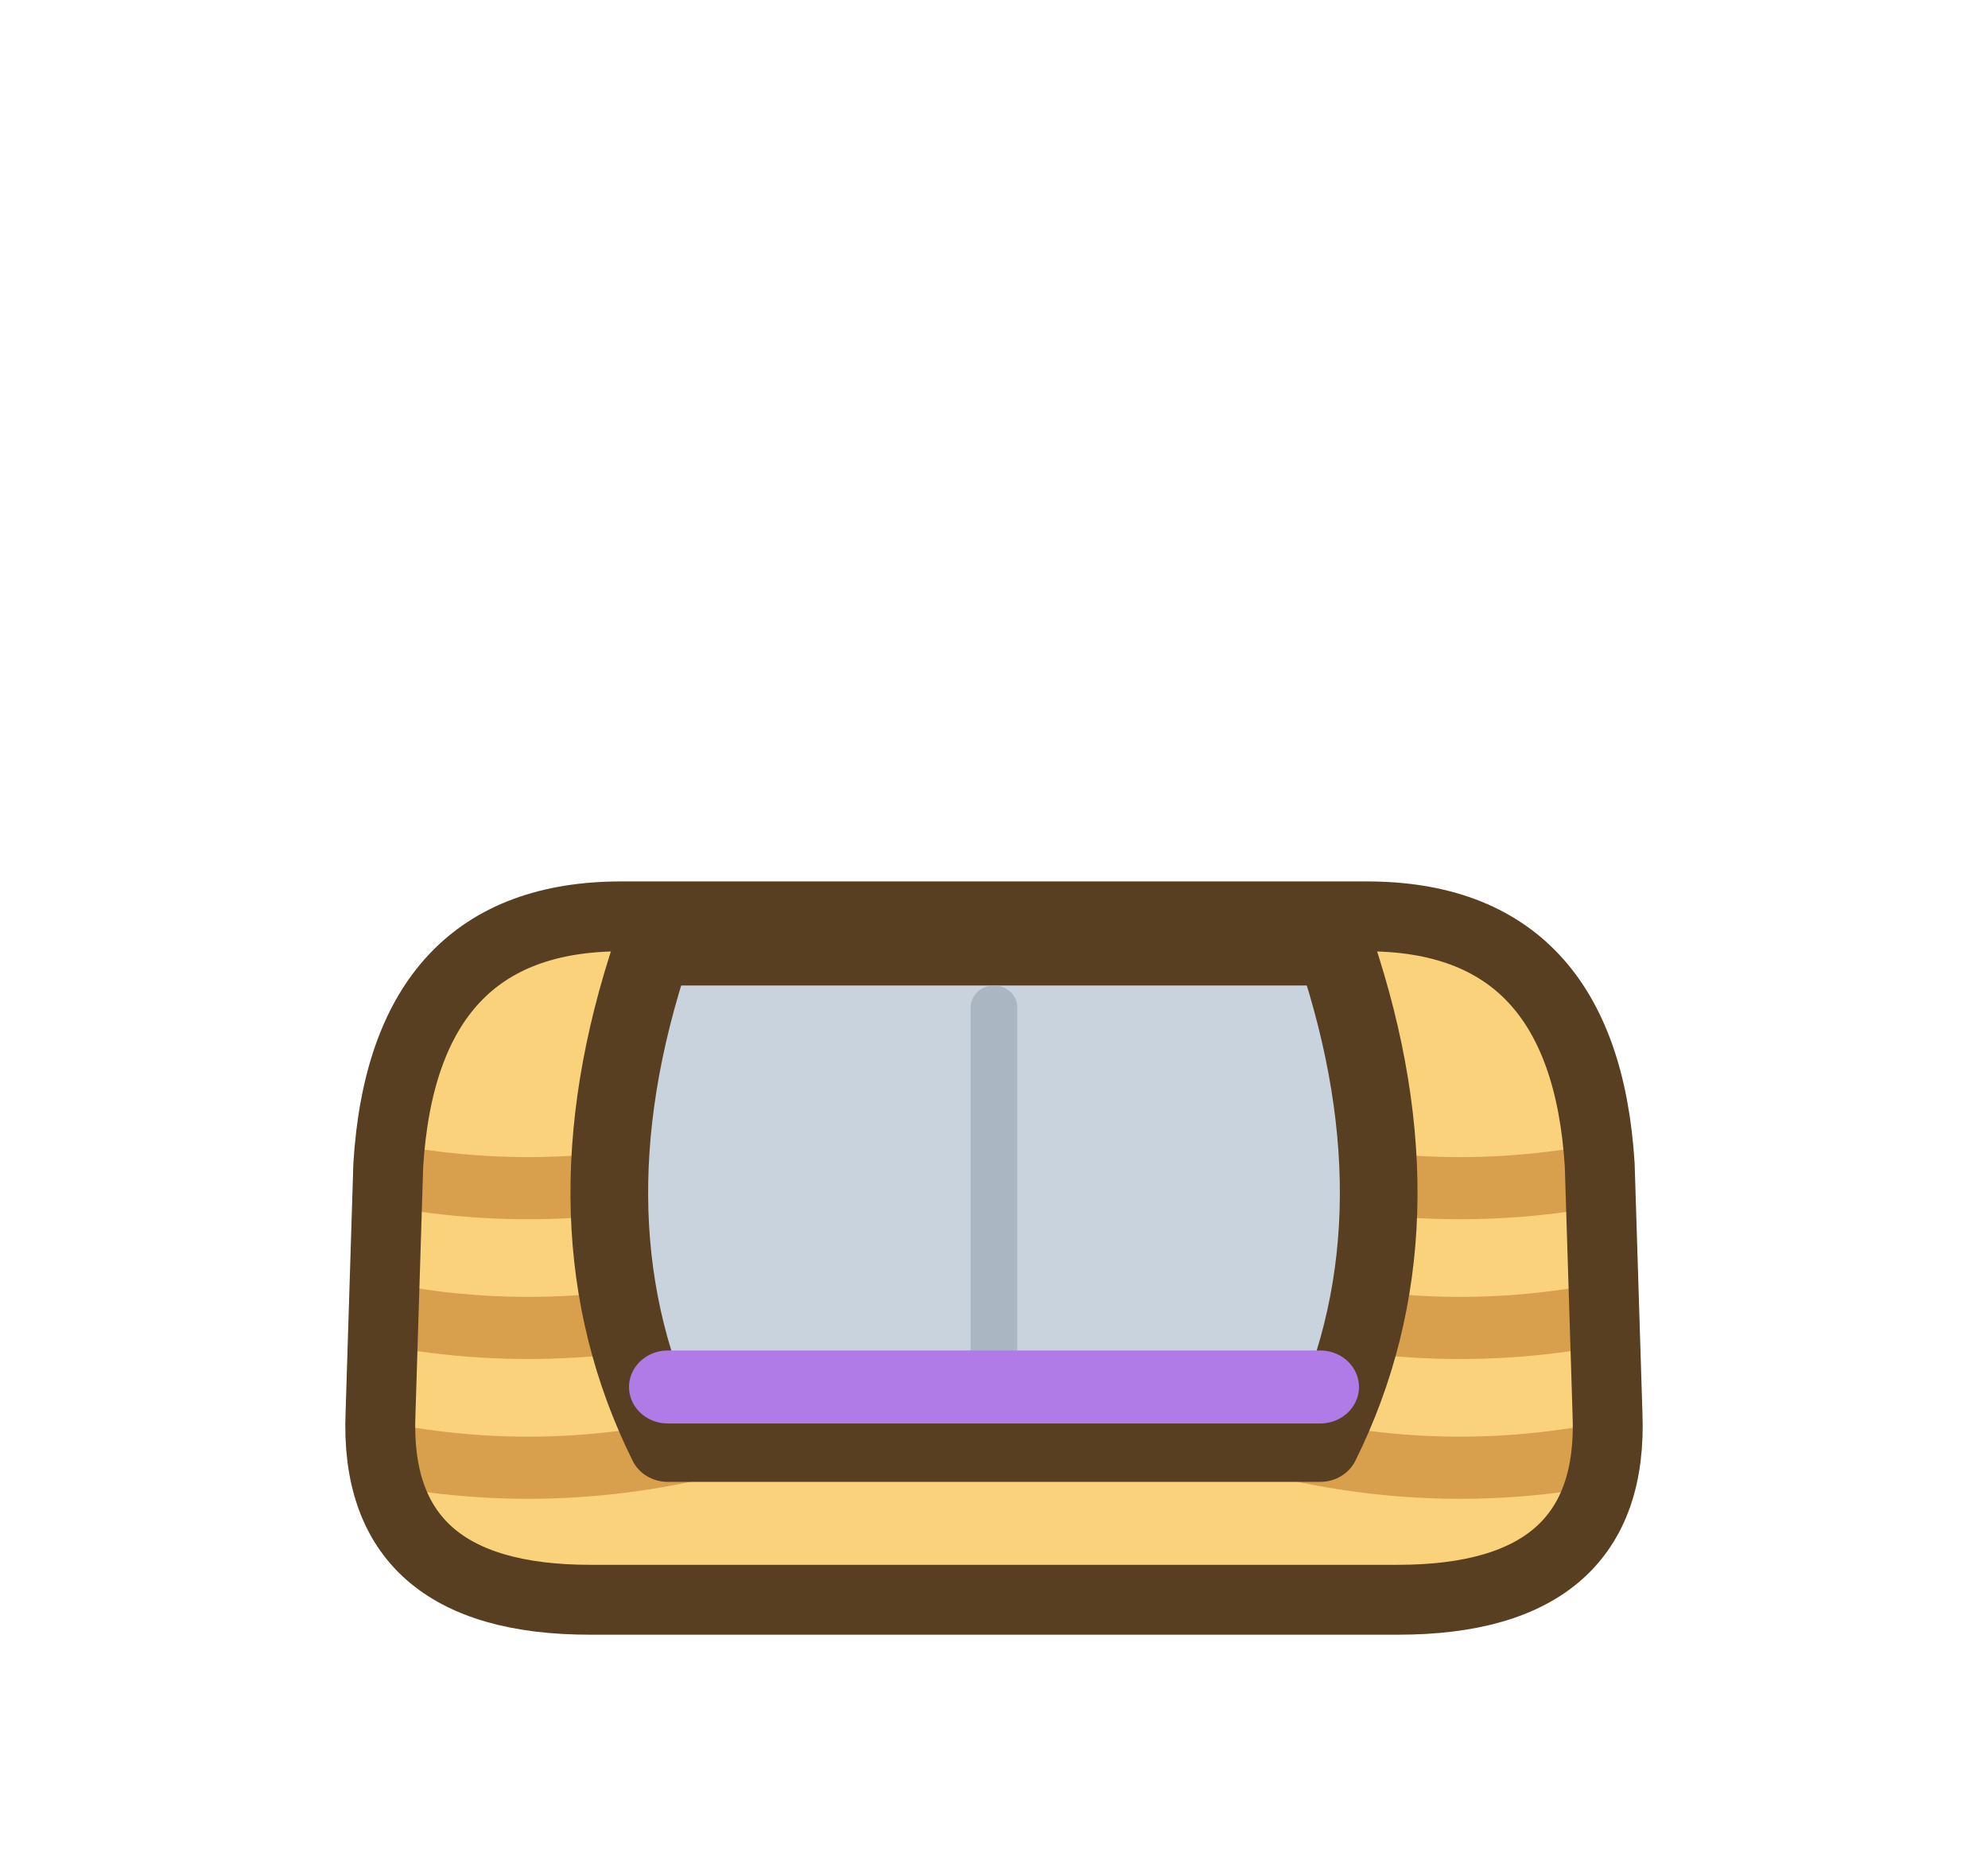
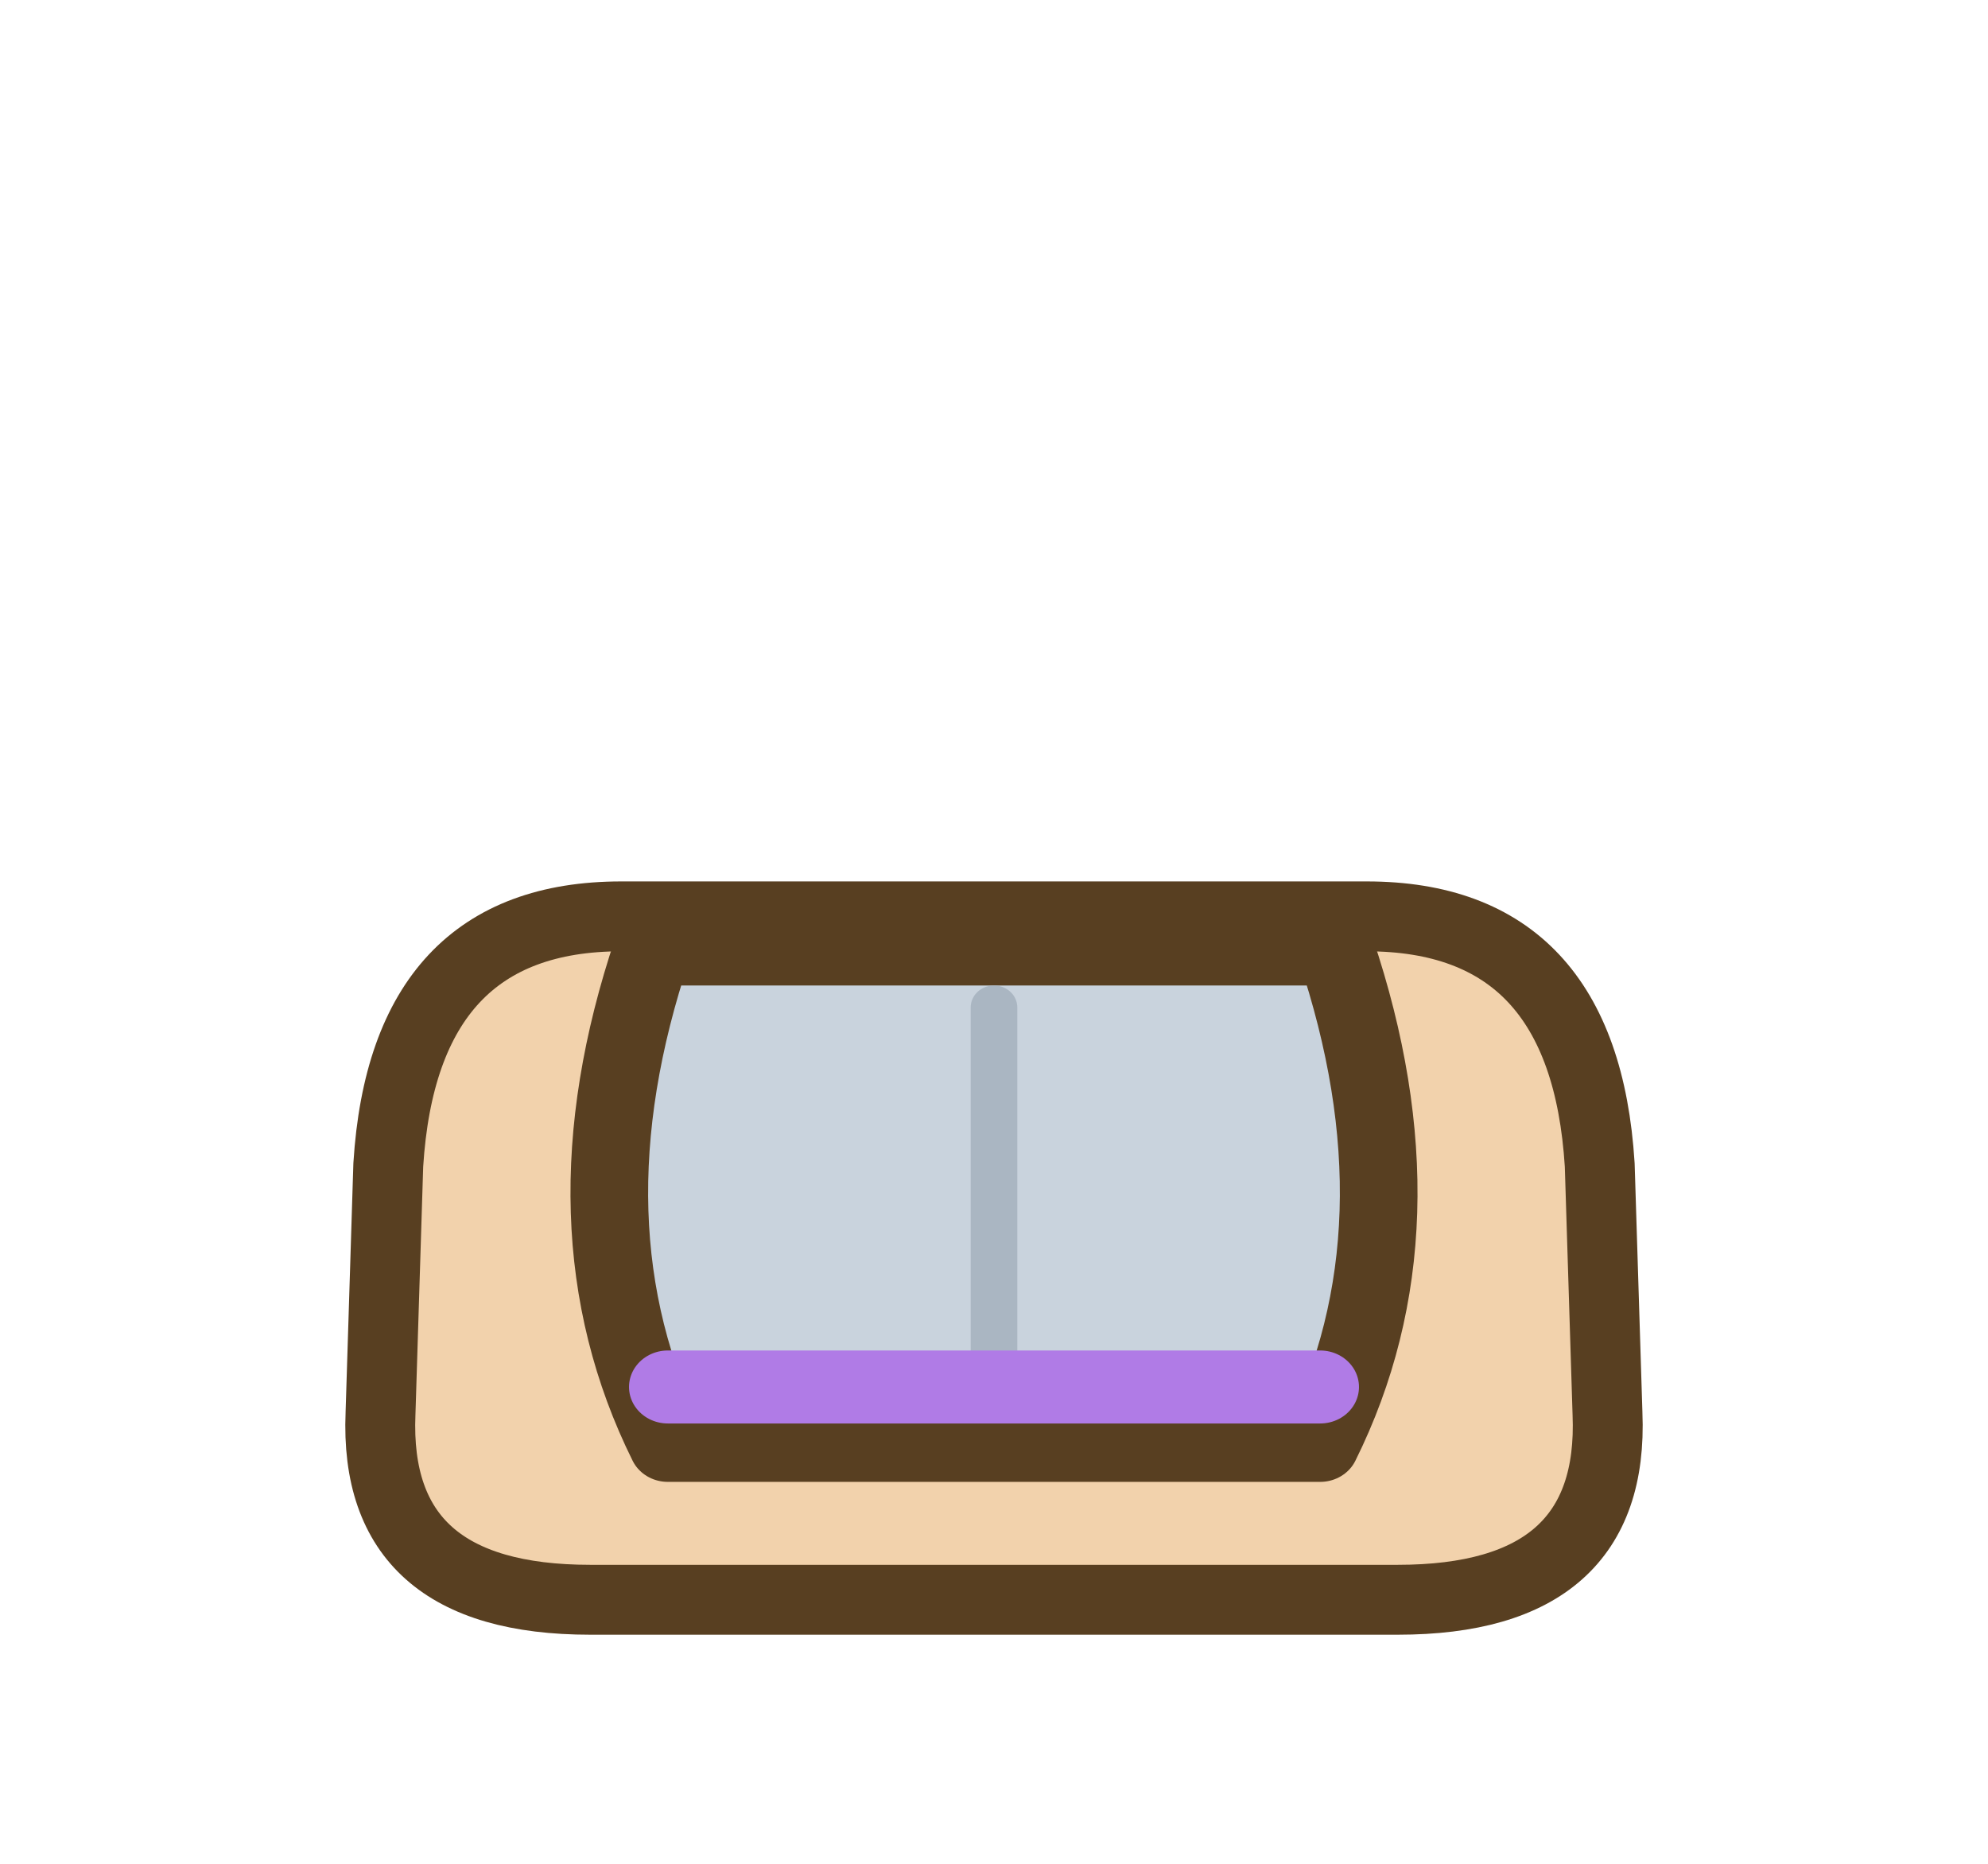
<svg xmlns="http://www.w3.org/2000/svg" width="256" height="240" viewBox="0 0 256 240">
  <defs>
    <clipPath id="body">
      <path d="M80 118 L176 118 Q204 118 206 150 L207 182 Q208 206 180 206 L76 206 Q48 206 49 182 L50 150 Q52 118 80 118 Z" />
    </clipPath>
    <clipPath id="head">
      <path d="M128 34 C196 34 214 58 214 92 C214 128 186 144 128 144 C70 144 42 128 42 92 C42 58 60 34 128 34 Z" />
    </clipPath>
  </defs>
-   <path d="M80 118 L176 118 Q204 118 206 150 L207 182 Q208 206 180 206 L76 206 Q48 206 49 182 L50 150 Q52 118 80 118 Z" fill="#f9d27b" />
-   <g clip-path="url(#body)">
-     <path d="M44 150 Q68 156 92 150" fill="none" stroke="#d89f4c" stroke-width="8" stroke-linecap="round" />
-     <path d="M164 150 Q188 156 212 150" fill="none" stroke="#d89f4c" stroke-width="8" stroke-linecap="round" />
-     <path d="M44 168 Q68 174 92 168" fill="none" stroke="#d89f4c" stroke-width="8" stroke-linecap="round" />
-     <path d="M164 168 Q188 174 212 168" fill="none" stroke="#d89f4c" stroke-width="8" stroke-linecap="round" />
-     <path d="M44 186 Q68 192 92 186" fill="none" stroke="#d89f4c" stroke-width="8" stroke-linecap="round" />
-     <path d="M164 186 Q188 192 212 186" fill="none" stroke="#d89f4c" stroke-width="8" stroke-linecap="round" />
-   </g>
+   <path d="M80 118 L176 118 Q204 118 206 150 L207 182 Q208 206 180 206 L76 206 Q48 206 49 182 L50 150 Q52 118 80 118 Z" fill="#f2d2ac" />
  <g clip-path="url(#body)">
    <g transform="translate(0 0) scale(1 0.94)">
      <path d="M84 130 L172 130 Q184 168 170 198 L86 198 Q72 168 84 130 Z" fill="#c9d3dd" stroke="#583f21" stroke-width="10" stroke-linejoin="round" stroke-linecap="round" />
      <path d="M128 138 L128 186" stroke="#aab6c2" stroke-width="6" stroke-linecap="round" />
      <path d="M86 190 L170 190" stroke="#b07be6" stroke-width="10" stroke-linecap="round" />
    </g>
  </g>
  <path d="M80 118 L176 118 Q204 118 206 150 L207 182 Q208 206 180 206 L76 206 Q48 206 49 182 L50 150 Q52 118 80 118 Z" fill="none" stroke="#583f21" stroke-width="9" stroke-linejoin="round" stroke-linecap="round" />
</svg>
